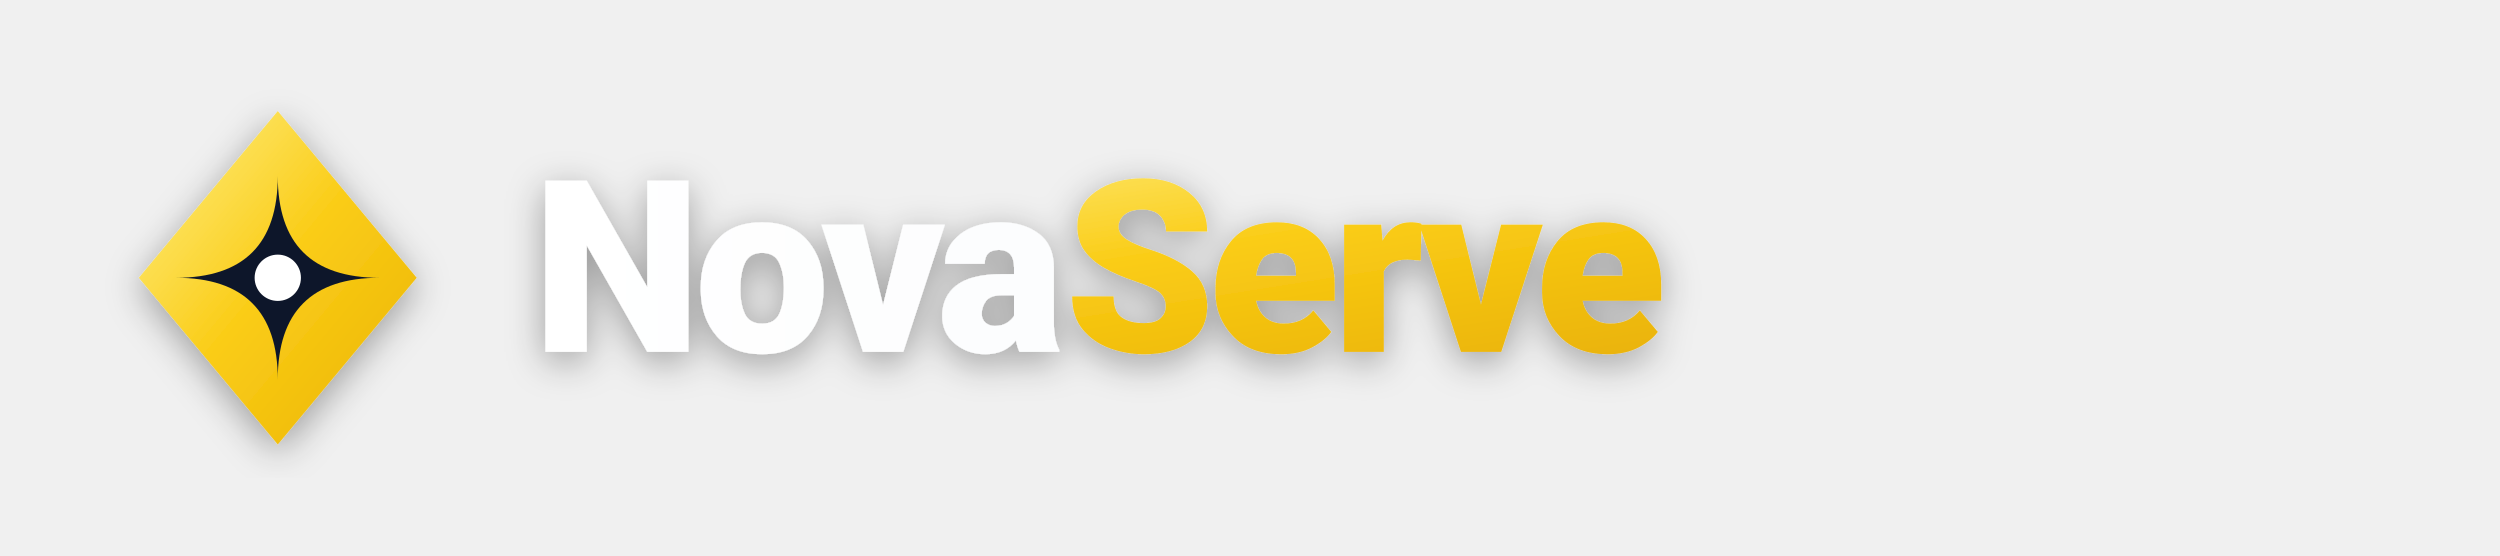
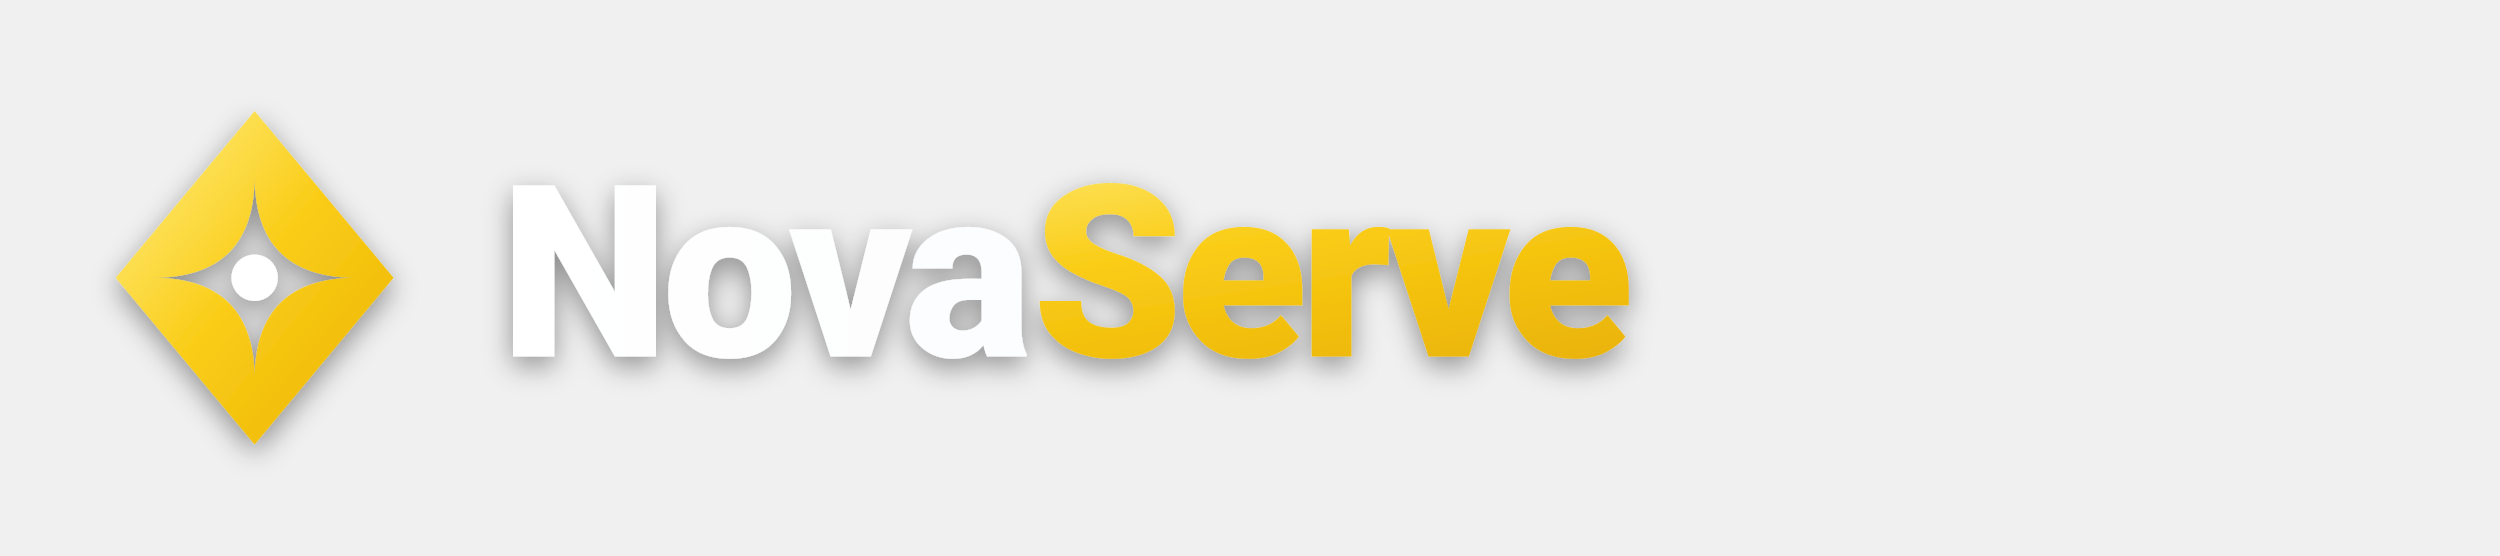
<svg xmlns="http://www.w3.org/2000/svg" viewBox="0 0 540 120" width="100%" height="100%">
  <defs>
-     <linearGradient id="yellowGradient" x1="0%" y1="0%" x2="100%" y2="100%">
+     <linearGradient id="yellowGrad" x1="0%" y1="0%" x2="100%" y2="100%">
      <stop offset="0%" stop-color="#fef08a" />
      <stop offset="50%" stop-color="#facc15" />
      <stop offset="100%" stop-color="#eab308" />
    </linearGradient>
-     <linearGradient id="whiteGradient" x1="0%" y1="0%" x2="100%" y2="0%">
+     <linearGradient id="whiteGrad" x1="0%" y1="0%" x2="100%" y2="0%">
      <stop offset="0%" stop-color="#ffffff" />
      <stop offset="100%" stop-color="#f8fafc" />
    </linearGradient>
-     <filter id="subtleShadow" x="-10%" y="-10%" width="120%" height="120%">
-       <feDropShadow dx="0" dy="2" stdDeviation="4" flood-color="#000000" flood-opacity="0.35" />
+     <filter id="logoShadow" x="-20%" y="-20%" width="140%" height="140%">
+       <feDropShadow dx="0" dy="2" stdDeviation="3" flood-color="#000000" flood-opacity="0.4" />
    </filter>
  </defs>
-   <g filter="url(#subtleShadow)">
-     <g transform="translate(60, 60)">
-       <path d="M 0 -36 L 30 0 L 0 36 L -30 0 Z" fill="url(#yellowGradient)" />
-       <path d="M 0 -22 Q 0 0 22 0 Q 0 0 0 22 Q 0 0 -22 0 Q 0 0 0 -22 Z" fill="#0f172a" />
+   <g filter="url(#logoShadow)">
+     <g transform="translate(55, 60)">
+       <path fill-rule="evenodd" d="M 0 -36 L 30 0 L 0 36 L -30 0 Z M 0 -22 Q 0 0 22 0 Q 0 0 0 22 Q 0 0 -22 0 Q 0 0 0 -22 Z" fill="url(#yellowGrad)" />
      <circle cx="0" cy="0" r="5" fill="#ffffff" />
    </g>
-     <text x="115" y="76" font-family="-apple-system, BlinkMacSystemFont, 'Segoe UI', Roboto, 'Helvetica Neue', Arial, sans-serif" font-weight="800" font-size="52" letter-spacing="-1.5" fill="url(#whiteGradient)">
-       Nova<tspan fill="url(#yellowGradient)">Serve</tspan>
+     <text x="108" y="77" font-family="-apple-system, BlinkMacSystemFont, 'Segoe UI', Roboto, 'Helvetica Neue', Arial, sans-serif" font-weight="800" font-size="52" letter-spacing="-1.5" fill="url(#whiteGrad)">
+       Nova<tspan fill="url(#yellowGrad)">Serve</tspan>
    </text>
  </g>
</svg>
